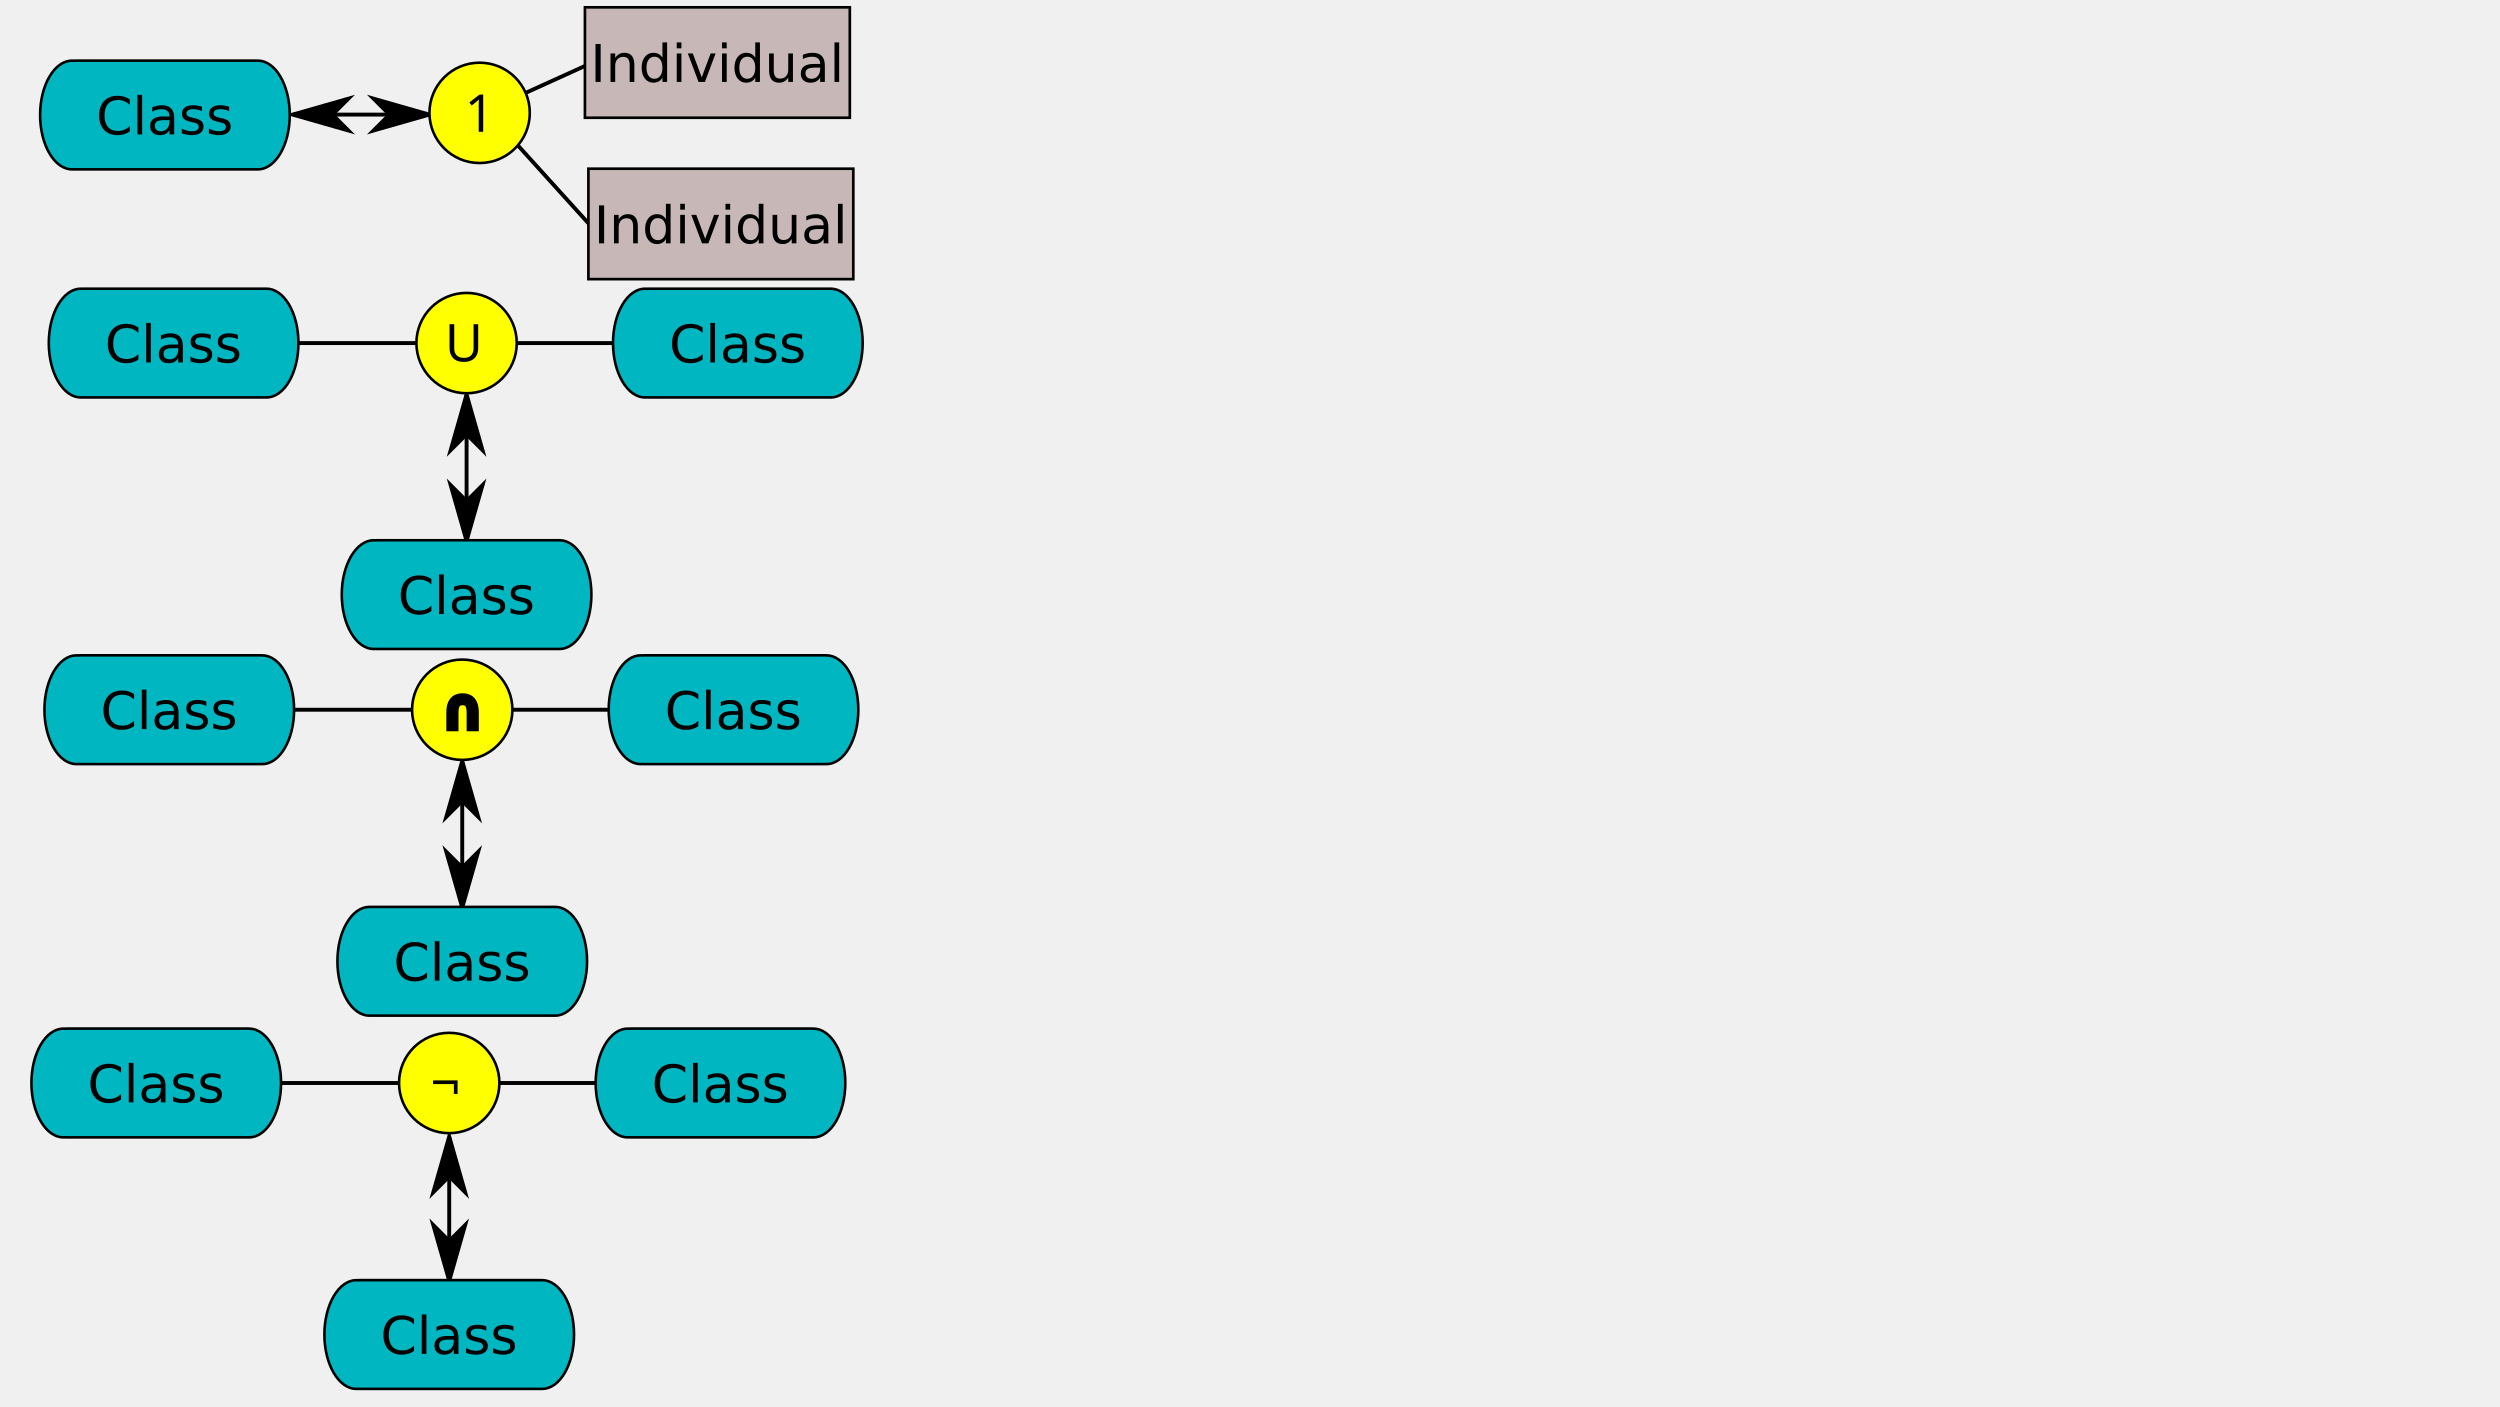
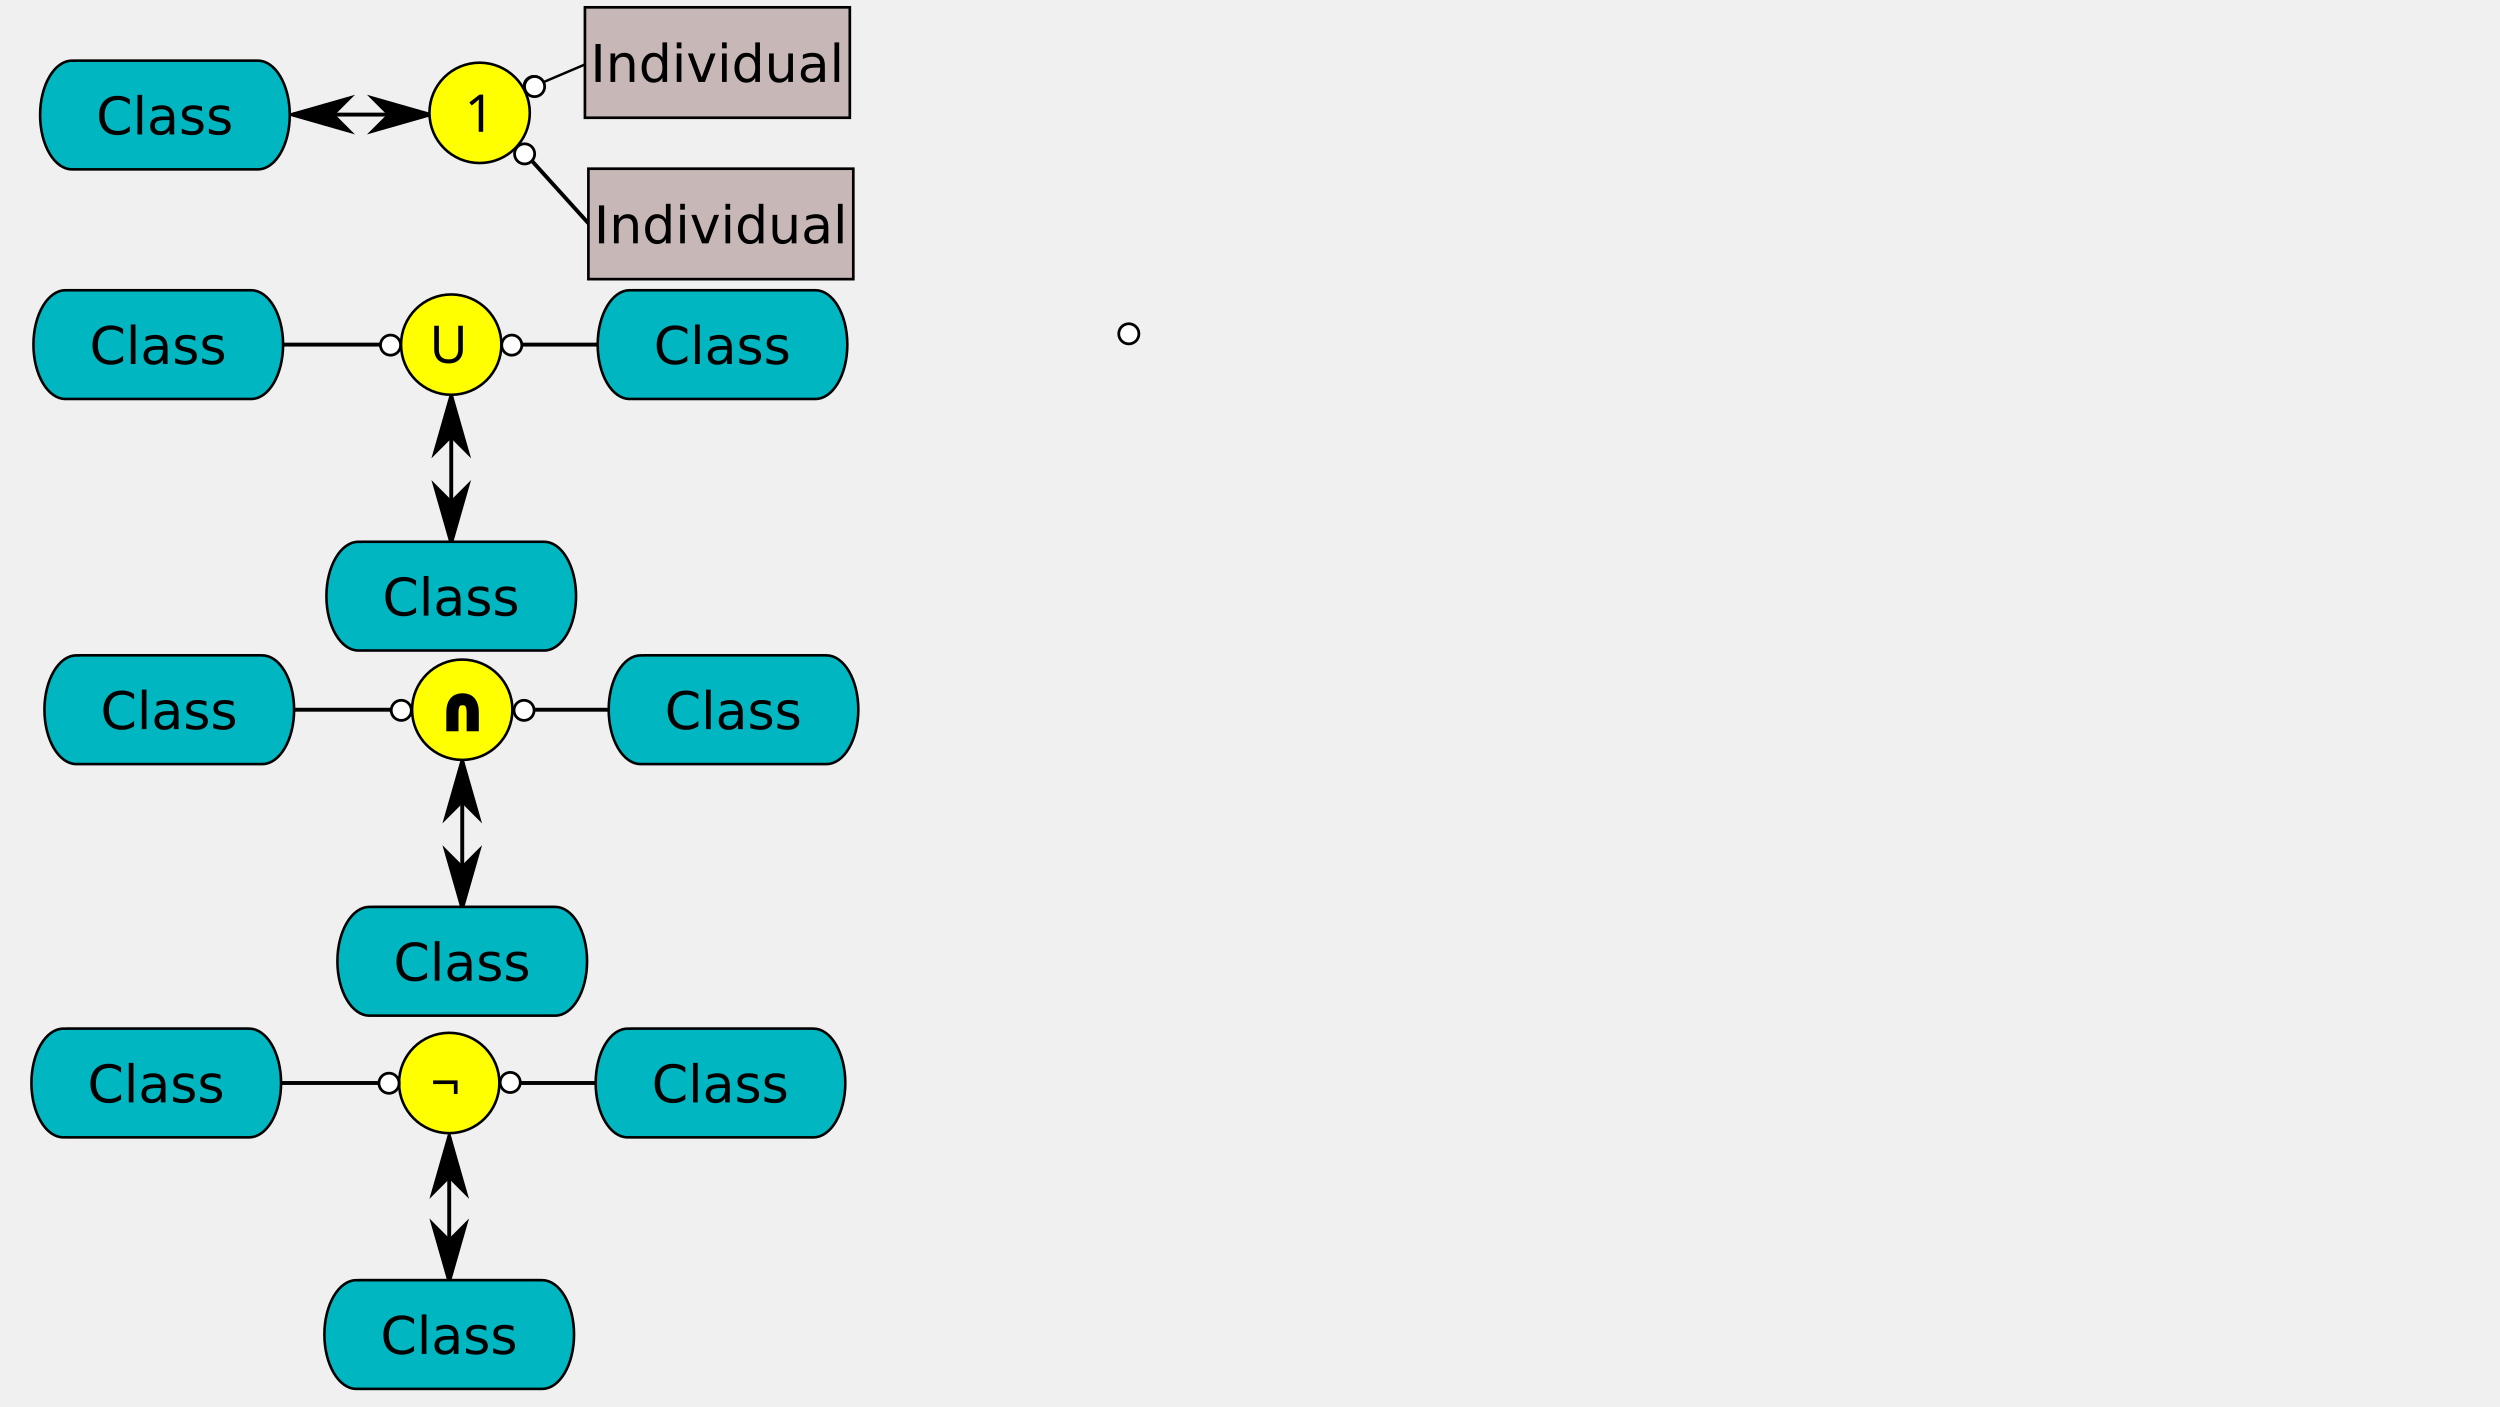
- <svg xmlns="http://www.w3.org/2000/svg" width="1920px" height="1080px" id="svg9262">
+ <svg xmlns="http://www.w3.org/2000/svg" width="1920px" height="1080px" id="svg9262" version="1.1">
  <defs id="defs9264">
+     <marker orient="auto" refY="0.0" refX="0.0" id="DotL" style="overflow:visible">
+       <path id="path3762" d="M -2.5,-1.0 C -2.5,1.76 -4.74,4.0 -7.5,4.0 C -10.26,4.0 -12.5,1.76 -12.5,-1.0 C -12.5,-3.76 -10.26,-6.0 -7.5,-6.0 C -4.74,-6.0 -2.5,-3.76 -2.5,-1.0 z " style="fill-rule:evenodd;stroke:#000000;stroke-width:1.0pt;marker-start:none;marker-end:none" transform="scale(0.8) translate(7.4, 1)" />
+     </marker>
    <marker orient="auto" refY="0.0" refX="0.0" id="Arrow1Lstart" style="overflow:visible">
      <path id="path3275" d="M 0.0,0.0 L 5.0,-5.0 L -12.5,0.0 L 5.0,5.0 L 0.0,0.0 z " style="fill-rule:evenodd;stroke:#000000;stroke-width:1.0pt;marker-start:none" transform="scale(0.8) translate(12.5,0)" />
    </marker>
    <marker orient="auto" refY="0.0" refX="0.0" id="Arrow1Lend" style="overflow:visible;">
      <path id="path3958" d="M 0.0,0.0 L 5.0,-5.0 L -12.5,0.0 L 5.0,5.0 L 0.0,0.0 z " style="fill-rule:evenodd;stroke:#000000;stroke-width:1.0pt;marker-start:none;" transform="scale(0.8) rotate(180) translate(12.5,0)" />
    </marker>
  </defs>
  <g id="layer1">
-     <g id="g6146">
-       <path style="fill:none;fill-rule:evenodd;stroke:#000000;stroke-width:3;stroke-linecap:butt;stroke-linejoin:miter;stroke-miterlimit:4;stroke-dasharray:none;stroke-opacity:1;marker-start:url(#Arrow1Lstart);marker-end:url(#Arrow1Lend)" d="M 225.142,88.009 L 329.291,88.009" id="path6430" />
-       <path style="fill:none;fill-rule:evenodd;stroke:#000000;stroke-width:3;stroke-linecap:butt;stroke-linejoin:miter;stroke-miterlimit:4;stroke-dasharray:none;stroke-opacity:1" d="M 372.932,85.286 L 478.394,37.42" id="path6457" />
-       <path style="fill:none;fill-rule:evenodd;stroke:#000000;stroke-width:3;stroke-linecap:butt;stroke-linejoin:miter;stroke-miterlimit:4;stroke-dasharray:none;stroke-opacity:1" d="M 388.141,101.049 L 465.851,186.924" id="path6455" />
+     <g id="g4850">
+       <g id="g4579">
+         <path id="path6455" d="m 388.141,101.049 77.71,85.875" style="fill:none;stroke:#000000;stroke-width:3;stroke-linecap:butt;stroke-linejoin:miter;stroke-miterlimit:4;stroke-opacity:1;stroke-dasharray:none" />
+         <path transform="matrix(1.0717,0,0,1.0717,-36.15037,47.09845)" d="m 416.898,66.333 a 7.218,7.218 0 1 1 -14.437,0 7.218,7.218 0 1 1 14.437,0 z" id="path4529-3" style="fill:#ffffff;fill-opacity:1;fill-rule:nonzero;stroke:#000000;stroke-width:2;stroke-miterlimit:4;stroke-opacity:1;stroke-dasharray:none" />
+       </g>
+       <g id="g4575">
+         <path id="path6457" d="M 410.128,66.136 478.946,36.867" style="fill:none;stroke:#000000;stroke-width:1.895;stroke-linecap:butt;stroke-linejoin:miter;stroke-miterlimit:4;stroke-opacity:1;stroke-dasharray:none;marker-start:url(#DotL)" />
+         <path transform="matrix(1.0717,0,0,1.0717,-28.49006,-4.608741)" d="m 416.898,66.333 a 7.218,7.218 0 1 1 -14.437,0 7.218,7.218 0 1 1 14.437,0 z" id="path4529" style="fill:#ffffff;fill-opacity:1;fill-rule:nonzero;stroke:#000000;stroke-width:2;stroke-miterlimit:4;stroke-opacity:1;stroke-dasharray:none" />
+       </g>
+       <path style="fill:none;stroke:#000000;stroke-width:3;stroke-linecap:butt;stroke-linejoin:miter;stroke-miterlimit:4;stroke-opacity:1;stroke-dasharray:none;marker-start:url(#Arrow1Lstart);marker-end:url(#Arrow1Lend)" d="m 225.142,88.009 104.149,0" id="path6430" />
      <g transform="translate(0,-16.66667)" id="g9386">
-         <path style="fill:#ffff00;stroke:#000000;stroke-width:2;stroke-miterlimit:4;stroke-dasharray:none;stroke-opacity:1" id="path2395" d="M 155.977,90.522 A 38.53,38.53 0 1 1 78.917,90.522 A 38.53,38.53 0 1 1 155.977,90.522 z" transform="translate(250.906,12.82042)" />
-         <text xml:space="preserve" style="font-size:40px;font-style:normal;font-variant:normal;font-weight:normal;font-stretch:normal;text-align:start;line-height:125%;writing-mode:lr-tb;text-anchor:start;fill:#000000;fill-opacity:1;stroke:none;stroke-width:1px;stroke-linecap:butt;stroke-linejoin:miter;stroke-opacity:1;font-family:Arial Black;-inkscape-font-specification:Arial Black" x="356.888" y="117.903" id="text3197">
+         <path style="fill:#ffff00;stroke:#000000;stroke-width:2;stroke-miterlimit:4;stroke-opacity:1;stroke-dasharray:none" id="path2395" d="m 155.977,90.522 c 0,21.28 -17.25,38.53 -38.53,38.53 -21.28,0 -38.53,-17.25 -38.53,-38.53 0,-21.28 17.25,-38.53 38.53,-38.53 21.28,0 38.53,17.25 38.53,38.53 z" transform="translate(250.906,12.82042)" />
+         <text xml:space="preserve" style="font-size:40px;font-style:normal;font-variant:normal;font-weight:normal;font-stretch:normal;text-align:start;line-height:125%;writing-mode:lr-tb;text-anchor:start;fill:#000000;fill-opacity:1;stroke:none;font-family:Arial Black;-inkscape-font-specification:Arial Black" x="356.888" y="117.903" id="text3197">
          <tspan id="tspan3199" x="356.888" y="117.903">1</tspan>
        </text>
      </g>
      <g transform="translate(377.5654,-226.5722)" id="g6395">
-         <rect style="opacity:1;fill:#c8b7b7;fill-opacity:1;stroke:#000000;stroke-width:2.055;stroke-miterlimit:4;stroke-dasharray:none;stroke-opacity:1" id="rect6397" width="203.438" height="84.811" x="74.328" y="356.142" />
-         <text xml:space="preserve" style="font-size:40px;font-style:normal;font-weight:normal;fill:#000000;fill-opacity:1;stroke:none;stroke-width:1px;stroke-linecap:butt;stroke-linejoin:miter;stroke-opacity:1;font-family:Bitstream Vera Sans" x="78.527" y="413.459" id="text6399">
+         <rect style="fill:#c8b7b7;fill-opacity:1;stroke:#000000;stroke-width:2.055;stroke-miterlimit:4;stroke-opacity:1;stroke-dasharray:none" id="rect6397" width="203.438" height="84.811" x="74.328" y="356.142" />
+         <text xml:space="preserve" style="font-size:40px;font-style:normal;font-weight:normal;fill:#000000;fill-opacity:1;stroke:none;font-family:Bitstream Vera Sans" x="78.527" y="413.459" id="text6399">
          <tspan id="tspan6401" x="78.527" y="413.459">Individual</tspan>
        </text>
      </g>
      <g transform="translate(374.8998,-350.5225)" id="g6403">
-         <rect style="opacity:1;fill:#c8b7b7;fill-opacity:1;stroke:#000000;stroke-width:2.055;stroke-miterlimit:4;stroke-dasharray:none;stroke-opacity:1" id="rect6405" width="203.438" height="84.811" x="74.328" y="356.142" />
-         <text xml:space="preserve" style="font-size:40px;font-style:normal;font-weight:normal;fill:#000000;fill-opacity:1;stroke:none;stroke-width:1px;stroke-linecap:butt;stroke-linejoin:miter;stroke-opacity:1;font-family:Bitstream Vera Sans" x="78.527" y="413.459" id="text6407">
+         <rect style="fill:#c8b7b7;fill-opacity:1;stroke:#000000;stroke-width:2.055;stroke-miterlimit:4;stroke-opacity:1;stroke-dasharray:none" id="rect6405" width="203.438" height="84.811" x="74.328" y="356.142" />
+         <text xml:space="preserve" style="font-size:40px;font-style:normal;font-weight:normal;fill:#000000;fill-opacity:1;stroke:none;font-family:Bitstream Vera Sans" x="78.527" y="413.459" id="text6407">
          <tspan id="tspan6409" x="78.527" y="413.459">Individual</tspan>
        </text>
      </g>
      <g transform="translate(-42.99702,-210.5598)" id="g3209">
        <g id="g3229">
          <g id="g3226" />
          <g id="g4578">
-             <path id="path3183" d="M 98.429,257.112 C 84.848,257.112 73.804,275.831 73.804,298.893 C 73.804,321.955 84.848,340.674 98.429,340.674 C 99.055,340.674 99.659,340.627 100.273,340.549 L 100.273,340.643 L 240.273,340.643 C 240.334,340.646 240.399,340.641 240.46,340.643 C 240.615,340.648 240.774,340.674 240.929,340.674 C 254.51,340.674 265.523,321.956 265.523,298.894 C 265.523,275.831 254.51,257.112 240.929,257.112 C 240.774,257.112 240.615,257.138 240.46,257.143 L 240.46,257.112 L 100.273,257.112 L 100.273,257.237 C 99.659,257.159 99.055,257.112 98.429,257.112 z" style="opacity:1;fill:#00b6c1;fill-opacity:1;stroke:#000000;stroke-width:2;stroke-linecap:round;stroke-linejoin:round;stroke-miterlimit:4;stroke-dasharray:none;stroke-opacity:1" />
-             <text xml:space="preserve" style="font-size:40px;font-style:normal;font-weight:normal;fill:#000000;fill-opacity:1;stroke:none;stroke-width:1px;stroke-linecap:butt;stroke-linejoin:miter;stroke-opacity:1;font-family:Bitstream Vera Sans" x="116.871" y="313.805" id="text3205">
+             <path id="path3183" d="m 98.429,257.112 c -13.581,0 -24.625,18.719 -24.625,41.781 0,23.062 11.044,41.781 24.625,41.781 0.626,0 1.23,-0.047 1.844,-0.125 l 0,0.094 140,0 c 0.062,0.003 0.126,-0.002 0.188,0 0.155,0.005 0.313,0.031 0.469,0.031 13.581,0 24.594,-18.719 24.594,-41.781 0,-23.062 -11.013,-41.782 -24.594,-41.782 -0.155,0 -0.314,0.026 -0.469,0.031 l 0,-0.031 -140.188,0 0,0.125 c -0.614,-0.078 -1.218,-0.125 -1.844,-0.125 z" style="fill:#00b6c1;fill-opacity:1;stroke:#000000;stroke-width:2;stroke-linecap:round;stroke-linejoin:round;stroke-miterlimit:4;stroke-opacity:1;stroke-dasharray:none" />
+             <text xml:space="preserve" style="font-size:40px;font-style:normal;font-weight:normal;fill:#000000;fill-opacity:1;stroke:none;font-family:Bitstream Vera Sans" x="116.871" y="313.805" id="text3205">
              <tspan id="tspan3207" x="116.871" y="313.805">Class</tspan>
            </text>
          </g>
        </g>
      </g>
    </g>
-     <g id="g10556" transform="translate(-13.33333,-50)">
-       <path id="path10020" d="M 371.667,353.333 L 371.667,465" style="fill:none;fill-rule:evenodd;stroke:#000000;stroke-width:3;stroke-linecap:butt;stroke-linejoin:miter;marker-end:url(#Arrow1Lend);stroke-miterlimit:4;stroke-dasharray:none;stroke-opacity:1;marker-start:url(#Arrow1Lstart)" />
-       <path id="path9442" d="M 240,313.485 L 618.333,313.485" style="fill:none;fill-opacity:1;fill-rule:evenodd;stroke:#000000;stroke-width:3;stroke-linecap:butt;stroke-linejoin:miter;stroke-miterlimit:4;stroke-dasharray:none;stroke-opacity:1" />
-       <g transform="translate(-22.99702,14.59188)" id="g9374">
+     <path transform="matrix(1.0717,0,0,1.0717,427.8884,185.2789)" d="m 416.898,66.333 a 7.218,7.218 0 1 1 -14.437,0 7.218,7.218 0 1 1 14.437,0 z" id="path4529-3-7" style="fill:#ffffff;fill-opacity:1;fill-rule:nonzero;stroke:#000000;stroke-width:2;stroke-miterlimit:4;stroke-opacity:1;stroke-dasharray:none" />
+     <g id="g4684" transform="translate(-11.78511,1.178511)">
+       <path id="path10020" d="m 358.333,303.333 0,111.667" style="fill:none;stroke:#000000;stroke-width:3;stroke-linecap:butt;stroke-linejoin:miter;stroke-miterlimit:4;stroke-opacity:1;stroke-dasharray:none;marker-start:url(#Arrow1Lstart);marker-end:url(#Arrow1Lend)" />
+       <path id="path9442" d="m 226.667,263.485 378.333,0" style="fill:none;stroke:#000000;stroke-width:3;stroke-linecap:butt;stroke-linejoin:miter;stroke-miterlimit:4;stroke-opacity:1;stroke-dasharray:none" />
+       <g transform="translate(-36.33035,-35.40812)" id="g9374">
        <g id="g9376">
          <g id="g9378">
-             <path style="opacity:1;fill:#00b6c1;fill-opacity:1;stroke:#000000;stroke-width:2;stroke-linecap:round;stroke-linejoin:round;stroke-miterlimit:4;stroke-dasharray:none;stroke-opacity:1" d="M 98.429,257.112 C 84.848,257.112 73.804,275.831 73.804,298.893 C 73.804,321.955 84.848,340.674 98.429,340.674 C 99.055,340.674 99.659,340.627 100.273,340.549 L 100.273,340.643 L 240.273,340.643 C 240.334,340.646 240.399,340.641 240.46,340.643 C 240.615,340.648 240.774,340.674 240.929,340.674 C 254.51,340.674 265.523,321.956 265.523,298.894 C 265.523,275.831 254.51,257.112 240.929,257.112 C 240.774,257.112 240.615,257.138 240.46,257.143 L 240.46,257.112 L 100.273,257.112 L 100.273,257.237 C 99.659,257.159 99.055,257.112 98.429,257.112 z" id="path9380" />
+             <path style="fill:#00b6c1;fill-opacity:1;stroke:#000000;stroke-width:2;stroke-linecap:round;stroke-linejoin:round;stroke-miterlimit:4;stroke-opacity:1;stroke-dasharray:none" d="m 98.429,257.112 c -13.581,0 -24.625,18.719 -24.625,41.781 0,23.062 11.044,41.781 24.625,41.781 0.626,0 1.23,-0.047 1.844,-0.125 l 0,0.094 140,0 c 0.062,0.003 0.126,-0.002 0.188,0 0.155,0.005 0.313,0.031 0.469,0.031 13.581,0 24.594,-18.719 24.594,-41.781 0,-23.062 -11.013,-41.782 -24.594,-41.782 -0.155,0 -0.314,0.026 -0.469,0.031 l 0,-0.031 -140.188,0 0,0.125 c -0.614,-0.078 -1.218,-0.125 -1.844,-0.125 z" id="path9380" />
          </g>
-           <text id="text9382" y="313.805" x="116.871" style="font-size:40px;font-style:normal;font-weight:normal;fill:#000000;fill-opacity:1;stroke:none;stroke-width:1px;stroke-linecap:butt;stroke-linejoin:miter;stroke-opacity:1;font-family:Bitstream Vera Sans" xml:space="preserve">
+           <text id="text9382" y="313.805" x="116.871" style="font-size:40px;font-style:normal;font-weight:normal;fill:#000000;fill-opacity:1;stroke:none;font-family:Bitstream Vera Sans" xml:space="preserve">
            <tspan y="313.805" x="116.871" id="tspan9384">Class</tspan>
          </text>
        </g>
      </g>
-       <g transform="translate(-8.333341,-36.51499)" id="g9437">
-         <path style="fill:#ffff00;stroke:#000000;stroke-width:2;stroke-miterlimit:4;stroke-dasharray:none;stroke-opacity:1" id="path9393" d="M 155.977,90.522 A 38.53,38.53 0 1 1 78.917,90.522 A 38.53,38.53 0 1 1 155.977,90.522 z" transform="translate(262.5532,259.4778)" />
-         <text xml:space="preserve" style="font-size:40px;font-style:normal;font-variant:normal;font-weight:normal;font-stretch:normal;text-align:start;line-height:125%;writing-mode:lr-tb;text-anchor:start;fill:#000000;fill-opacity:1;stroke:none;stroke-width:1px;stroke-linecap:butt;stroke-linejoin:miter;stroke-opacity:1;font-family:Arial Black;-inkscape-font-specification:Arial Black" x="363.33" y="364.062" id="text9395">
+       <g transform="translate(-21.66667,-86.51499)" id="g9437">
+         <path style="fill:#ffff00;stroke:#000000;stroke-width:2;stroke-miterlimit:4;stroke-opacity:1;stroke-dasharray:none" id="path9393" d="m 155.977,90.522 c 0,21.28 -17.25,38.53 -38.53,38.53 -21.28,0 -38.53,-17.25 -38.53,-38.53 0,-21.28 17.25,-38.53 38.53,-38.53 21.28,0 38.53,17.25 38.53,38.53 z" transform="translate(262.5532,259.4778)" />
+         <text xml:space="preserve" style="font-size:40px;font-style:normal;font-variant:normal;font-weight:normal;font-stretch:normal;text-align:start;line-height:125%;writing-mode:lr-tb;text-anchor:start;fill:#000000;fill-opacity:1;stroke:none;font-family:Arial Black;-inkscape-font-specification:Arial Black" x="363.33" y="364.062" id="text9395">
          <tspan id="tspan9397" x="363.33" y="364.062">U</tspan>
        </text>
      </g>
-       <g transform="translate(410.3363,14.59188)" id="g9422">
+       <g transform="translate(397.003,-35.40812)" id="g9422">
        <g id="g9424">
          <g id="g9426">
-             <path style="opacity:1;fill:#00b6c1;fill-opacity:1;stroke:#000000;stroke-width:2;stroke-linecap:round;stroke-linejoin:round;stroke-miterlimit:4;stroke-dasharray:none;stroke-opacity:1" d="M 98.429,257.112 C 84.848,257.112 73.804,275.831 73.804,298.893 C 73.804,321.955 84.848,340.674 98.429,340.674 C 99.055,340.674 99.659,340.627 100.273,340.549 L 100.273,340.643 L 240.273,340.643 C 240.334,340.646 240.399,340.641 240.46,340.643 C 240.615,340.648 240.774,340.674 240.929,340.674 C 254.51,340.674 265.523,321.956 265.523,298.894 C 265.523,275.831 254.51,257.112 240.929,257.112 C 240.774,257.112 240.615,257.138 240.46,257.143 L 240.46,257.112 L 100.273,257.112 L 100.273,257.237 C 99.659,257.159 99.055,257.112 98.429,257.112 z" id="path9428" />
+             <path style="fill:#00b6c1;fill-opacity:1;stroke:#000000;stroke-width:2;stroke-linecap:round;stroke-linejoin:round;stroke-miterlimit:4;stroke-opacity:1;stroke-dasharray:none" d="m 98.429,257.112 c -13.581,0 -24.625,18.719 -24.625,41.781 0,23.062 11.044,41.781 24.625,41.781 0.626,0 1.23,-0.047 1.844,-0.125 l 0,0.094 140,0 c 0.062,0.003 0.126,-0.002 0.188,0 0.155,0.005 0.313,0.031 0.469,0.031 13.581,0 24.594,-18.719 24.594,-41.781 0,-23.062 -11.013,-41.782 -24.594,-41.782 -0.155,0 -0.314,0.026 -0.469,0.031 l 0,-0.031 -140.188,0 0,0.125 c -0.614,-0.078 -1.218,-0.125 -1.844,-0.125 z" id="path9428" />
          </g>
-           <text id="text9430" y="313.805" x="116.871" style="font-size:40px;font-style:normal;font-weight:normal;fill:#000000;fill-opacity:1;stroke:none;stroke-width:1px;stroke-linecap:butt;stroke-linejoin:miter;stroke-opacity:1;font-family:Bitstream Vera Sans" xml:space="preserve">
+           <text id="text9430" y="313.805" x="116.871" style="font-size:40px;font-style:normal;font-weight:normal;fill:#000000;fill-opacity:1;stroke:none;font-family:Bitstream Vera Sans" xml:space="preserve">
            <tspan y="313.805" x="116.871" id="tspan9432">Class</tspan>
          </text>
        </g>
      </g>
-       <g transform="translate(202.003,207.7735)" id="g9989">
+       <g transform="translate(188.6696,157.7735)" id="g9989">
        <g id="g9991">
          <g id="g9993">
-             <path style="opacity:1;fill:#00b6c1;fill-opacity:1;stroke:#000000;stroke-width:2;stroke-linecap:round;stroke-linejoin:round;stroke-miterlimit:4;stroke-dasharray:none;stroke-opacity:1" d="M 98.429,257.112 C 84.848,257.112 73.804,275.831 73.804,298.893 C 73.804,321.955 84.848,340.674 98.429,340.674 C 99.055,340.674 99.659,340.627 100.273,340.549 L 100.273,340.643 L 240.273,340.643 C 240.334,340.646 240.399,340.641 240.46,340.643 C 240.615,340.648 240.774,340.674 240.929,340.674 C 254.51,340.674 265.523,321.956 265.523,298.894 C 265.523,275.831 254.51,257.112 240.929,257.112 C 240.774,257.112 240.615,257.138 240.46,257.143 L 240.46,257.112 L 100.273,257.112 L 100.273,257.237 C 99.659,257.159 99.055,257.112 98.429,257.112 z" id="path9995" />
+             <path style="fill:#00b6c1;fill-opacity:1;stroke:#000000;stroke-width:2;stroke-linecap:round;stroke-linejoin:round;stroke-miterlimit:4;stroke-opacity:1;stroke-dasharray:none" d="m 98.429,257.112 c -13.581,0 -24.625,18.719 -24.625,41.781 0,23.062 11.044,41.781 24.625,41.781 0.626,0 1.23,-0.047 1.844,-0.125 l 0,0.094 140,0 c 0.062,0.003 0.126,-0.002 0.188,0 0.155,0.005 0.313,0.031 0.469,0.031 13.581,0 24.594,-18.719 24.594,-41.781 0,-23.062 -11.013,-41.782 -24.594,-41.782 -0.155,0 -0.314,0.026 -0.469,0.031 l 0,-0.031 -140.188,0 0,0.125 c -0.614,-0.078 -1.218,-0.125 -1.844,-0.125 z" id="path9995" />
          </g>
-           <text id="text9997" y="313.805" x="116.871" style="font-size:40px;font-style:normal;font-weight:normal;fill:#000000;fill-opacity:1;stroke:none;stroke-width:1px;stroke-linecap:butt;stroke-linejoin:miter;stroke-opacity:1;font-family:Bitstream Vera Sans" xml:space="preserve">
+           <text id="text9997" y="313.805" x="116.871" style="font-size:40px;font-style:normal;font-weight:normal;fill:#000000;fill-opacity:1;stroke:none;font-family:Bitstream Vera Sans" xml:space="preserve">
            <tspan y="313.805" x="116.871" id="tspan9999">Class</tspan>
          </text>
        </g>
      </g>
+       <path style="fill:#ffffff;fill-opacity:1;fill-rule:nonzero;stroke:#000000;stroke-width:2;stroke-miterlimit:4;stroke-opacity:1;stroke-dasharray:none" id="path4529-3-78" d="m 416.898,66.333 c 0,3.987 -3.232,7.218 -7.218,7.218 -3.987,0 -7.218,-3.232 -7.218,-7.218 0,-3.987 3.232,-7.218 7.218,-7.218 3.987,0 7.218,3.232 7.218,7.218 z" transform="matrix(1.0717,0,0,1.0717,-34.23529,192.7919)" />
+       <path style="fill:#ffffff;fill-opacity:1;fill-rule:nonzero;stroke:#000000;stroke-width:2;stroke-miterlimit:4;stroke-opacity:1;stroke-dasharray:none" id="path4529-3-78-2" d="m 416.898,66.333 c 0,3.987 -3.232,7.218 -7.218,7.218 -3.987,0 -7.218,-3.232 -7.218,-7.218 0,-3.987 3.232,-7.218 7.218,-7.218 3.987,0 7.218,3.232 7.218,7.218 z" transform="matrix(1.0717,0,0,1.0717,-127.3377,192.7919)" />
    </g>
-     <g id="g6170">
-       <path id="path10584" d="M 355,584.924 L 355,696.591" style="fill:none;fill-rule:evenodd;stroke:#000000;stroke-width:3;stroke-linecap:butt;stroke-linejoin:miter;marker-end:url(#Arrow1Lend);stroke-miterlimit:4;stroke-dasharray:none;stroke-opacity:1;marker-start:url(#Arrow1Lstart)" />
-       <path id="path10586" d="M 185,545.076 L 601.667,545.076" style="fill:none;fill-opacity:1;fill-rule:evenodd;stroke:#000000;stroke-width:3;stroke-linecap:butt;stroke-linejoin:miter;stroke-miterlimit:4;stroke-dasharray:none;stroke-opacity:1" />
+     <g id="g4754">
+       <path id="path10584" d="m 355,584.924 0,111.667" style="fill:none;stroke:#000000;stroke-width:3;stroke-linecap:butt;stroke-linejoin:miter;stroke-miterlimit:4;stroke-opacity:1;stroke-dasharray:none;marker-start:url(#Arrow1Lstart);marker-end:url(#Arrow1Lend)" />
+       <path id="path10586" d="m 185,545.076 416.667,0" style="fill:none;stroke:#000000;stroke-width:3;stroke-linecap:butt;stroke-linejoin:miter;stroke-miterlimit:4;stroke-opacity:1;stroke-dasharray:none" />
      <g transform="translate(-39.66369,246.1827)" id="g10588">
        <g id="g10590">
          <g id="g10592">
-             <path style="opacity:1;fill:#00b6c1;fill-opacity:1;stroke:#000000;stroke-width:2;stroke-linecap:round;stroke-linejoin:round;stroke-miterlimit:4;stroke-dasharray:none;stroke-opacity:1" d="M 98.429,257.112 C 84.848,257.112 73.804,275.831 73.804,298.893 C 73.804,321.955 84.848,340.674 98.429,340.674 C 99.055,340.674 99.659,340.627 100.273,340.549 L 100.273,340.643 L 240.273,340.643 C 240.334,340.646 240.399,340.641 240.46,340.643 C 240.615,340.648 240.774,340.674 240.929,340.674 C 254.51,340.674 265.523,321.956 265.523,298.894 C 265.523,275.831 254.51,257.112 240.929,257.112 C 240.774,257.112 240.615,257.138 240.46,257.143 L 240.46,257.112 L 100.273,257.112 L 100.273,257.237 C 99.659,257.159 99.055,257.112 98.429,257.112 z" id="path10594" />
+             <path style="fill:#00b6c1;fill-opacity:1;stroke:#000000;stroke-width:2;stroke-linecap:round;stroke-linejoin:round;stroke-miterlimit:4;stroke-opacity:1;stroke-dasharray:none" d="m 98.429,257.112 c -13.581,0 -24.625,18.719 -24.625,41.781 0,23.062 11.044,41.781 24.625,41.781 0.626,0 1.23,-0.047 1.844,-0.125 l 0,0.094 140,0 c 0.062,0.003 0.126,-0.002 0.188,0 0.155,0.005 0.313,0.031 0.469,0.031 13.581,0 24.594,-18.719 24.594,-41.781 0,-23.062 -11.013,-41.782 -24.594,-41.782 -0.155,0 -0.314,0.026 -0.469,0.031 l 0,-0.031 -140.188,0 0,0.125 c -0.614,-0.078 -1.218,-0.125 -1.844,-0.125 z" id="path10594" />
          </g>
-           <text id="text10596" y="313.805" x="116.871" style="font-size:40px;font-style:normal;font-weight:normal;fill:#000000;fill-opacity:1;stroke:none;stroke-width:1px;stroke-linecap:butt;stroke-linejoin:miter;stroke-opacity:1;font-family:Bitstream Vera Sans" xml:space="preserve">
+           <text id="text10596" y="313.805" x="116.871" style="font-size:40px;font-style:normal;font-weight:normal;fill:#000000;fill-opacity:1;stroke:none;font-family:Bitstream Vera Sans" xml:space="preserve">
            <tspan y="313.805" x="116.871" id="tspan10598">Class</tspan>
          </text>
        </g>
      </g>
      <g transform="translate(-20,-70)" id="g10659">
-         <path style="fill:#ffff00;stroke:#000000;stroke-width:2;stroke-miterlimit:4;stroke-dasharray:none;stroke-opacity:1" id="path10602" d="M 155.977,90.522 A 38.53,38.53 0 1 1 78.917,90.522 A 38.53,38.53 0 1 1 155.977,90.522 z" transform="translate(257.5532,524.5536)" />
-         <text xml:space="preserve" style="font-size:40px;font-style:normal;font-variant:normal;font-weight:normal;font-stretch:normal;text-align:start;line-height:125%;writing-mode:lr-tb;text-anchor:start;fill:#000000;fill-opacity:1;stroke:#000000;stroke-width:6;stroke-linecap:butt;stroke-linejoin:miter;stroke-miterlimit:4;stroke-dasharray:none;stroke-opacity:1;font-family:Arial Black;-inkscape-font-specification:Arial Black" x="360.615" y="628.591" id="text10604">
+         <path style="fill:#ffff00;stroke:#000000;stroke-width:2;stroke-miterlimit:4;stroke-opacity:1;stroke-dasharray:none" id="path10602" d="m 155.977,90.522 c 0,21.28 -17.25,38.53 -38.53,38.53 -21.28,0 -38.53,-17.25 -38.53,-38.53 0,-21.28 17.25,-38.53 38.53,-38.53 21.28,0 38.53,17.25 38.53,38.53 z" transform="translate(257.5532,524.5536)" />
+         <text xml:space="preserve" style="font-size:40px;font-style:normal;font-variant:normal;font-weight:normal;font-stretch:normal;text-align:start;line-height:125%;writing-mode:lr-tb;text-anchor:start;fill:#000000;fill-opacity:1;stroke:#000000;stroke-width:6;stroke-linecap:butt;stroke-linejoin:miter;stroke-miterlimit:4;stroke-opacity:1;stroke-dasharray:none;font-family:Arial Black;-inkscape-font-specification:Arial Black" x="360.615" y="628.591" id="text10604">
          <tspan id="tspan10606" x="360.615" y="628.591">∩</tspan>
        </text>
      </g>
      <g transform="translate(393.6696,246.1827)" id="g10608">
        <g id="g10610">
          <g id="g10612">
-             <path style="opacity:1;fill:#00b6c1;fill-opacity:1;stroke:#000000;stroke-width:2;stroke-linecap:round;stroke-linejoin:round;stroke-miterlimit:4;stroke-dasharray:none;stroke-opacity:1" d="M 98.429,257.112 C 84.848,257.112 73.804,275.831 73.804,298.893 C 73.804,321.955 84.848,340.674 98.429,340.674 C 99.055,340.674 99.659,340.627 100.273,340.549 L 100.273,340.643 L 240.273,340.643 C 240.334,340.646 240.399,340.641 240.46,340.643 C 240.615,340.648 240.774,340.674 240.929,340.674 C 254.51,340.674 265.523,321.956 265.523,298.894 C 265.523,275.831 254.51,257.112 240.929,257.112 C 240.774,257.112 240.615,257.138 240.46,257.143 L 240.46,257.112 L 100.273,257.112 L 100.273,257.237 C 99.659,257.159 99.055,257.112 98.429,257.112 z" id="path10614" />
+             <path style="fill:#00b6c1;fill-opacity:1;stroke:#000000;stroke-width:2;stroke-linecap:round;stroke-linejoin:round;stroke-miterlimit:4;stroke-opacity:1;stroke-dasharray:none" d="m 98.429,257.112 c -13.581,0 -24.625,18.719 -24.625,41.781 0,23.062 11.044,41.781 24.625,41.781 0.626,0 1.23,-0.047 1.844,-0.125 l 0,0.094 140,0 c 0.062,0.003 0.126,-0.002 0.188,0 0.155,0.005 0.313,0.031 0.469,0.031 13.581,0 24.594,-18.719 24.594,-41.781 0,-23.062 -11.013,-41.782 -24.594,-41.782 -0.155,0 -0.314,0.026 -0.469,0.031 l 0,-0.031 -140.188,0 0,0.125 c -0.614,-0.078 -1.218,-0.125 -1.844,-0.125 z" id="path10614" />
          </g>
-           <text id="text10616" y="313.805" x="116.871" style="font-size:40px;font-style:normal;font-weight:normal;fill:#000000;fill-opacity:1;stroke:none;stroke-width:1px;stroke-linecap:butt;stroke-linejoin:miter;stroke-opacity:1;font-family:Bitstream Vera Sans" xml:space="preserve">
+           <text id="text10616" y="313.805" x="116.871" style="font-size:40px;font-style:normal;font-weight:normal;fill:#000000;fill-opacity:1;stroke:none;font-family:Bitstream Vera Sans" xml:space="preserve">
            <tspan y="313.805" x="116.871" id="tspan10618">Class</tspan>
          </text>
        </g>
      </g>
      <g transform="translate(185.3363,439.3644)" id="g10620">
        <g id="g10622">
          <g id="g10624">
-             <path style="opacity:1;fill:#00b6c1;fill-opacity:1;stroke:#000000;stroke-width:2;stroke-linecap:round;stroke-linejoin:round;stroke-miterlimit:4;stroke-dasharray:none;stroke-opacity:1" d="M 98.429,257.112 C 84.848,257.112 73.804,275.831 73.804,298.893 C 73.804,321.955 84.848,340.674 98.429,340.674 C 99.055,340.674 99.659,340.627 100.273,340.549 L 100.273,340.643 L 240.273,340.643 C 240.334,340.646 240.399,340.641 240.46,340.643 C 240.615,340.648 240.774,340.674 240.929,340.674 C 254.51,340.674 265.523,321.956 265.523,298.894 C 265.523,275.831 254.51,257.112 240.929,257.112 C 240.774,257.112 240.615,257.138 240.46,257.143 L 240.46,257.112 L 100.273,257.112 L 100.273,257.237 C 99.659,257.159 99.055,257.112 98.429,257.112 z" id="path10626" />
+             <path style="fill:#00b6c1;fill-opacity:1;stroke:#000000;stroke-width:2;stroke-linecap:round;stroke-linejoin:round;stroke-miterlimit:4;stroke-opacity:1;stroke-dasharray:none" d="m 98.429,257.112 c -13.581,0 -24.625,18.719 -24.625,41.781 0,23.062 11.044,41.781 24.625,41.781 0.626,0 1.23,-0.047 1.844,-0.125 l 0,0.094 140,0 c 0.062,0.003 0.126,-0.002 0.188,0 0.155,0.005 0.313,0.031 0.469,0.031 13.581,0 24.594,-18.719 24.594,-41.781 0,-23.062 -11.013,-41.782 -24.594,-41.782 -0.155,0 -0.314,0.026 -0.469,0.031 l 0,-0.031 -140.188,0 0,0.125 c -0.614,-0.078 -1.218,-0.125 -1.844,-0.125 z" id="path10626" />
          </g>
-           <text id="text10628" y="313.805" x="116.871" style="font-size:40px;font-style:normal;font-weight:normal;fill:#000000;fill-opacity:1;stroke:none;stroke-width:1px;stroke-linecap:butt;stroke-linejoin:miter;stroke-opacity:1;font-family:Bitstream Vera Sans" xml:space="preserve">
+           <text id="text10628" y="313.805" x="116.871" style="font-size:40px;font-style:normal;font-weight:normal;fill:#000000;fill-opacity:1;stroke:none;font-family:Bitstream Vera Sans" xml:space="preserve">
            <tspan y="313.805" x="116.871" id="tspan10630">Class</tspan>
          </text>
        </g>
      </g>
+       <path style="fill:#ffffff;fill-opacity:1;fill-rule:nonzero;stroke:#000000;stroke-width:2;stroke-miterlimit:4;stroke-opacity:1;stroke-dasharray:none" id="path4529-3-78-9" d="m 416.898,66.333 a 7.218,7.218 0 1 1 -14.437,0 7.218,7.218 0 1 1 14.437,0 z" transform="matrix(1.0717,0,0,1.0717,-36.59231,474.4561)" />
+       <path style="fill:#ffffff;fill-opacity:1;fill-rule:nonzero;stroke:#000000;stroke-width:2;stroke-miterlimit:4;stroke-opacity:1;stroke-dasharray:none" id="path4529-3-78-1" d="m 416.898,66.333 a 7.218,7.218 0 1 1 -14.437,0 7.218,7.218 0 1 1 14.437,0 z" transform="matrix(1.0717,0,0,1.0717,-130.8732,474.4561)" />
    </g>
-     <g id="g6196">
-       <path id="path10732" d="M 345,873.258 L 345,983.257" style="fill:none;fill-rule:evenodd;stroke:#000000;stroke-width:3;stroke-linecap:butt;stroke-linejoin:miter;marker-end:url(#Arrow1Lend);stroke-miterlimit:4;stroke-dasharray:none;stroke-opacity:1;marker-start:url(#Arrow1Lstart)" />
-       <path id="path10734" d="M 175,831.743 L 591.667,831.743" style="fill:none;fill-opacity:1;fill-rule:evenodd;stroke:#000000;stroke-width:3;stroke-linecap:butt;stroke-linejoin:miter;stroke-miterlimit:4;stroke-dasharray:none;stroke-opacity:1" />
+     <g id="g4823">
+       <path id="path10732" d="m 345,873.258 0,110" style="fill:none;stroke:#000000;stroke-width:3;stroke-linecap:butt;stroke-linejoin:miter;stroke-miterlimit:4;stroke-opacity:1;stroke-dasharray:none;marker-start:url(#Arrow1Lstart);marker-end:url(#Arrow1Lend)" />
+       <path id="path10734" d="m 175,831.743 416.667,0" style="fill:none;stroke:#000000;stroke-width:3;stroke-linecap:butt;stroke-linejoin:miter;stroke-miterlimit:4;stroke-opacity:1;stroke-dasharray:none" />
      <g transform="translate(-49.66369,532.8494)" id="g10736">
        <g id="g10738">
          <g id="g10740">
-             <path style="opacity:1;fill:#00b6c1;fill-opacity:1;stroke:#000000;stroke-width:2;stroke-linecap:round;stroke-linejoin:round;stroke-miterlimit:4;stroke-dasharray:none;stroke-opacity:1" d="M 98.429,257.112 C 84.848,257.112 73.804,275.831 73.804,298.893 C 73.804,321.955 84.848,340.674 98.429,340.674 C 99.055,340.674 99.659,340.627 100.273,340.549 L 100.273,340.643 L 240.273,340.643 C 240.334,340.646 240.399,340.641 240.46,340.643 C 240.615,340.648 240.774,340.674 240.929,340.674 C 254.51,340.674 265.523,321.956 265.523,298.894 C 265.523,275.831 254.51,257.112 240.929,257.112 C 240.774,257.112 240.615,257.138 240.46,257.143 L 240.46,257.112 L 100.273,257.112 L 100.273,257.237 C 99.659,257.159 99.055,257.112 98.429,257.112 z" id="path10742" />
+             <path style="fill:#00b6c1;fill-opacity:1;stroke:#000000;stroke-width:2;stroke-linecap:round;stroke-linejoin:round;stroke-miterlimit:4;stroke-opacity:1;stroke-dasharray:none" d="m 98.429,257.112 c -13.581,0 -24.625,18.719 -24.625,41.781 0,23.062 11.044,41.781 24.625,41.781 0.626,0 1.23,-0.047 1.844,-0.125 l 0,0.094 140,0 c 0.062,0.003 0.126,-0.002 0.188,0 0.155,0.005 0.313,0.031 0.469,0.031 13.581,0 24.594,-18.719 24.594,-41.781 0,-23.062 -11.013,-41.782 -24.594,-41.782 -0.155,0 -0.314,0.026 -0.469,0.031 l 0,-0.031 -140.188,0 0,0.125 c -0.614,-0.078 -1.218,-0.125 -1.844,-0.125 z" id="path10742" />
          </g>
-           <text id="text10744" y="313.805" x="116.871" style="font-size:40px;font-style:normal;font-weight:normal;fill:#000000;fill-opacity:1;stroke:none;stroke-width:1px;stroke-linecap:butt;stroke-linejoin:miter;stroke-opacity:1;font-family:Bitstream Vera Sans" xml:space="preserve">
+           <text id="text10744" y="313.805" x="116.871" style="font-size:40px;font-style:normal;font-weight:normal;fill:#000000;fill-opacity:1;stroke:none;font-family:Bitstream Vera Sans" xml:space="preserve">
            <tspan y="313.805" x="116.871" id="tspan10746">Class</tspan>
          </text>
        </g>
      </g>
-       <path transform="translate(227.5532,741.2203)" d="M 155.977,90.522 A 38.53,38.53 0 1 1 78.917,90.522 A 38.53,38.53 0 1 1 155.977,90.522 z" id="path10750" style="fill:#ffff00;stroke:#000000;stroke-width:2;stroke-miterlimit:4;stroke-dasharray:none;stroke-opacity:1" />
-       <text id="text10752" y="845.258" x="330.615" style="font-size:40px;font-style:normal;font-variant:normal;font-weight:normal;font-stretch:normal;text-align:start;line-height:125%;writing-mode:lr-tb;text-anchor:start;fill:#000000;fill-opacity:1;stroke:none;stroke-width:6;stroke-linecap:butt;stroke-linejoin:miter;stroke-miterlimit:4;stroke-dasharray:none;stroke-opacity:1;font-family:Arial Black;-inkscape-font-specification:Arial Black" xml:space="preserve">
+       <path transform="translate(227.5532,741.2203)" d="m 155.977,90.522 a 38.53,38.53 0 1 1 -77.06,0 38.53,38.53 0 1 1 77.06,0 z" id="path10750" style="fill:#ffff00;stroke:#000000;stroke-width:2;stroke-miterlimit:4;stroke-opacity:1;stroke-dasharray:none" />
+       <text id="text10752" y="845.258" x="330.615" style="font-size:40px;font-style:normal;font-variant:normal;font-weight:normal;font-stretch:normal;text-align:start;line-height:125%;writing-mode:lr-tb;text-anchor:start;fill:#000000;fill-opacity:1;stroke:none;font-family:Arial Black;-inkscape-font-specification:Arial Black" xml:space="preserve">
        <tspan y="845.258" x="330.615" id="tspan10754">¬</tspan>
      </text>
      <g transform="translate(383.6696,532.8494)" id="g10756">
        <g id="g10758">
          <g id="g10760">
-             <path style="opacity:1;fill:#00b6c1;fill-opacity:1;stroke:#000000;stroke-width:2;stroke-linecap:round;stroke-linejoin:round;stroke-miterlimit:4;stroke-dasharray:none;stroke-opacity:1" d="M 98.429,257.112 C 84.848,257.112 73.804,275.831 73.804,298.893 C 73.804,321.955 84.848,340.674 98.429,340.674 C 99.055,340.674 99.659,340.627 100.273,340.549 L 100.273,340.643 L 240.273,340.643 C 240.334,340.646 240.399,340.641 240.46,340.643 C 240.615,340.648 240.774,340.674 240.929,340.674 C 254.51,340.674 265.523,321.956 265.523,298.894 C 265.523,275.831 254.51,257.112 240.929,257.112 C 240.774,257.112 240.615,257.138 240.46,257.143 L 240.46,257.112 L 100.273,257.112 L 100.273,257.237 C 99.659,257.159 99.055,257.112 98.429,257.112 z" id="path10762" />
+             <path style="fill:#00b6c1;fill-opacity:1;stroke:#000000;stroke-width:2;stroke-linecap:round;stroke-linejoin:round;stroke-miterlimit:4;stroke-opacity:1;stroke-dasharray:none" d="m 98.429,257.112 c -13.581,0 -24.625,18.719 -24.625,41.781 0,23.062 11.044,41.781 24.625,41.781 0.626,0 1.23,-0.047 1.844,-0.125 l 0,0.094 140,0 c 0.062,0.003 0.126,-0.002 0.188,0 0.155,0.005 0.313,0.031 0.469,0.031 13.581,0 24.594,-18.719 24.594,-41.781 0,-23.062 -11.013,-41.782 -24.594,-41.782 -0.155,0 -0.314,0.026 -0.469,0.031 l 0,-0.031 -140.188,0 0,0.125 c -0.614,-0.078 -1.218,-0.125 -1.844,-0.125 z" id="path10762" />
          </g>
-           <text id="text10764" y="313.805" x="116.871" style="font-size:40px;font-style:normal;font-weight:normal;fill:#000000;fill-opacity:1;stroke:none;stroke-width:1px;stroke-linecap:butt;stroke-linejoin:miter;stroke-opacity:1;font-family:Bitstream Vera Sans" xml:space="preserve">
+           <text id="text10764" y="313.805" x="116.871" style="font-size:40px;font-style:normal;font-weight:normal;fill:#000000;fill-opacity:1;stroke:none;font-family:Bitstream Vera Sans" xml:space="preserve">
            <tspan y="313.805" x="116.871" id="tspan10766">Class</tspan>
          </text>
        </g>
      </g>
      <g transform="translate(175.3363,726.031)" id="g10768">
        <g id="g10770">
          <g id="g10772">
-             <path style="opacity:1;fill:#00b6c1;fill-opacity:1;stroke:#000000;stroke-width:2;stroke-linecap:round;stroke-linejoin:round;stroke-miterlimit:4;stroke-dasharray:none;stroke-opacity:1" d="M 98.429,257.112 C 84.848,257.112 73.804,275.831 73.804,298.893 C 73.804,321.955 84.848,340.674 98.429,340.674 C 99.055,340.674 99.659,340.627 100.273,340.549 L 100.273,340.643 L 240.273,340.643 C 240.334,340.646 240.399,340.641 240.46,340.643 C 240.615,340.648 240.774,340.674 240.929,340.674 C 254.51,340.674 265.523,321.956 265.523,298.894 C 265.523,275.831 254.51,257.112 240.929,257.112 C 240.774,257.112 240.615,257.138 240.46,257.143 L 240.46,257.112 L 100.273,257.112 L 100.273,257.237 C 99.659,257.159 99.055,257.112 98.429,257.112 z" id="path10774" />
+             <path style="fill:#00b6c1;fill-opacity:1;stroke:#000000;stroke-width:2;stroke-linecap:round;stroke-linejoin:round;stroke-miterlimit:4;stroke-opacity:1;stroke-dasharray:none" d="m 98.429,257.112 c -13.581,0 -24.625,18.719 -24.625,41.781 0,23.062 11.044,41.781 24.625,41.781 0.626,0 1.23,-0.047 1.844,-0.125 l 0,0.094 140,0 c 0.062,0.003 0.126,-0.002 0.188,0 0.155,0.005 0.313,0.031 0.469,0.031 13.581,0 24.594,-18.719 24.594,-41.781 0,-23.062 -11.013,-41.782 -24.594,-41.782 -0.155,0 -0.314,0.026 -0.469,0.031 l 0,-0.031 -140.188,0 0,0.125 c -0.614,-0.078 -1.218,-0.125 -1.844,-0.125 z" id="path10774" />
          </g>
-           <text id="text10776" y="313.805" x="116.871" style="font-size:40px;font-style:normal;font-weight:normal;fill:#000000;fill-opacity:1;stroke:none;stroke-width:1px;stroke-linecap:butt;stroke-linejoin:miter;stroke-opacity:1;font-family:Bitstream Vera Sans" xml:space="preserve">
+           <text id="text10776" y="313.805" x="116.871" style="font-size:40px;font-style:normal;font-weight:normal;fill:#000000;fill-opacity:1;stroke:none;font-family:Bitstream Vera Sans" xml:space="preserve">
            <tspan y="313.805" x="116.871" id="tspan10778">Class</tspan>
          </text>
        </g>
      </g>
+       <path style="fill:#ffffff;fill-opacity:1;fill-rule:nonzero;stroke:#000000;stroke-width:2;stroke-miterlimit:4;stroke-opacity:1;stroke-dasharray:none" id="path4529-3-78-7" d="m 416.898,66.333 a 7.218,7.218 0 1 1 -14.437,0 7.218,7.218 0 1 1 14.437,0 z" transform="matrix(1.0717,0,0,1.0717,-140.3013,760.8344)" />
+       <path style="fill:#ffffff;fill-opacity:1;fill-rule:nonzero;stroke:#000000;stroke-width:2;stroke-miterlimit:4;stroke-opacity:1;stroke-dasharray:none" id="path4529-3-78-6" d="m 416.898,66.333 a 7.218,7.218 0 1 1 -14.437,0 7.218,7.218 0 1 1 14.437,0 z" transform="matrix(1.0717,0,0,1.0717,-47.19892,760.2451)" />
    </g>
  </g>
</svg>
